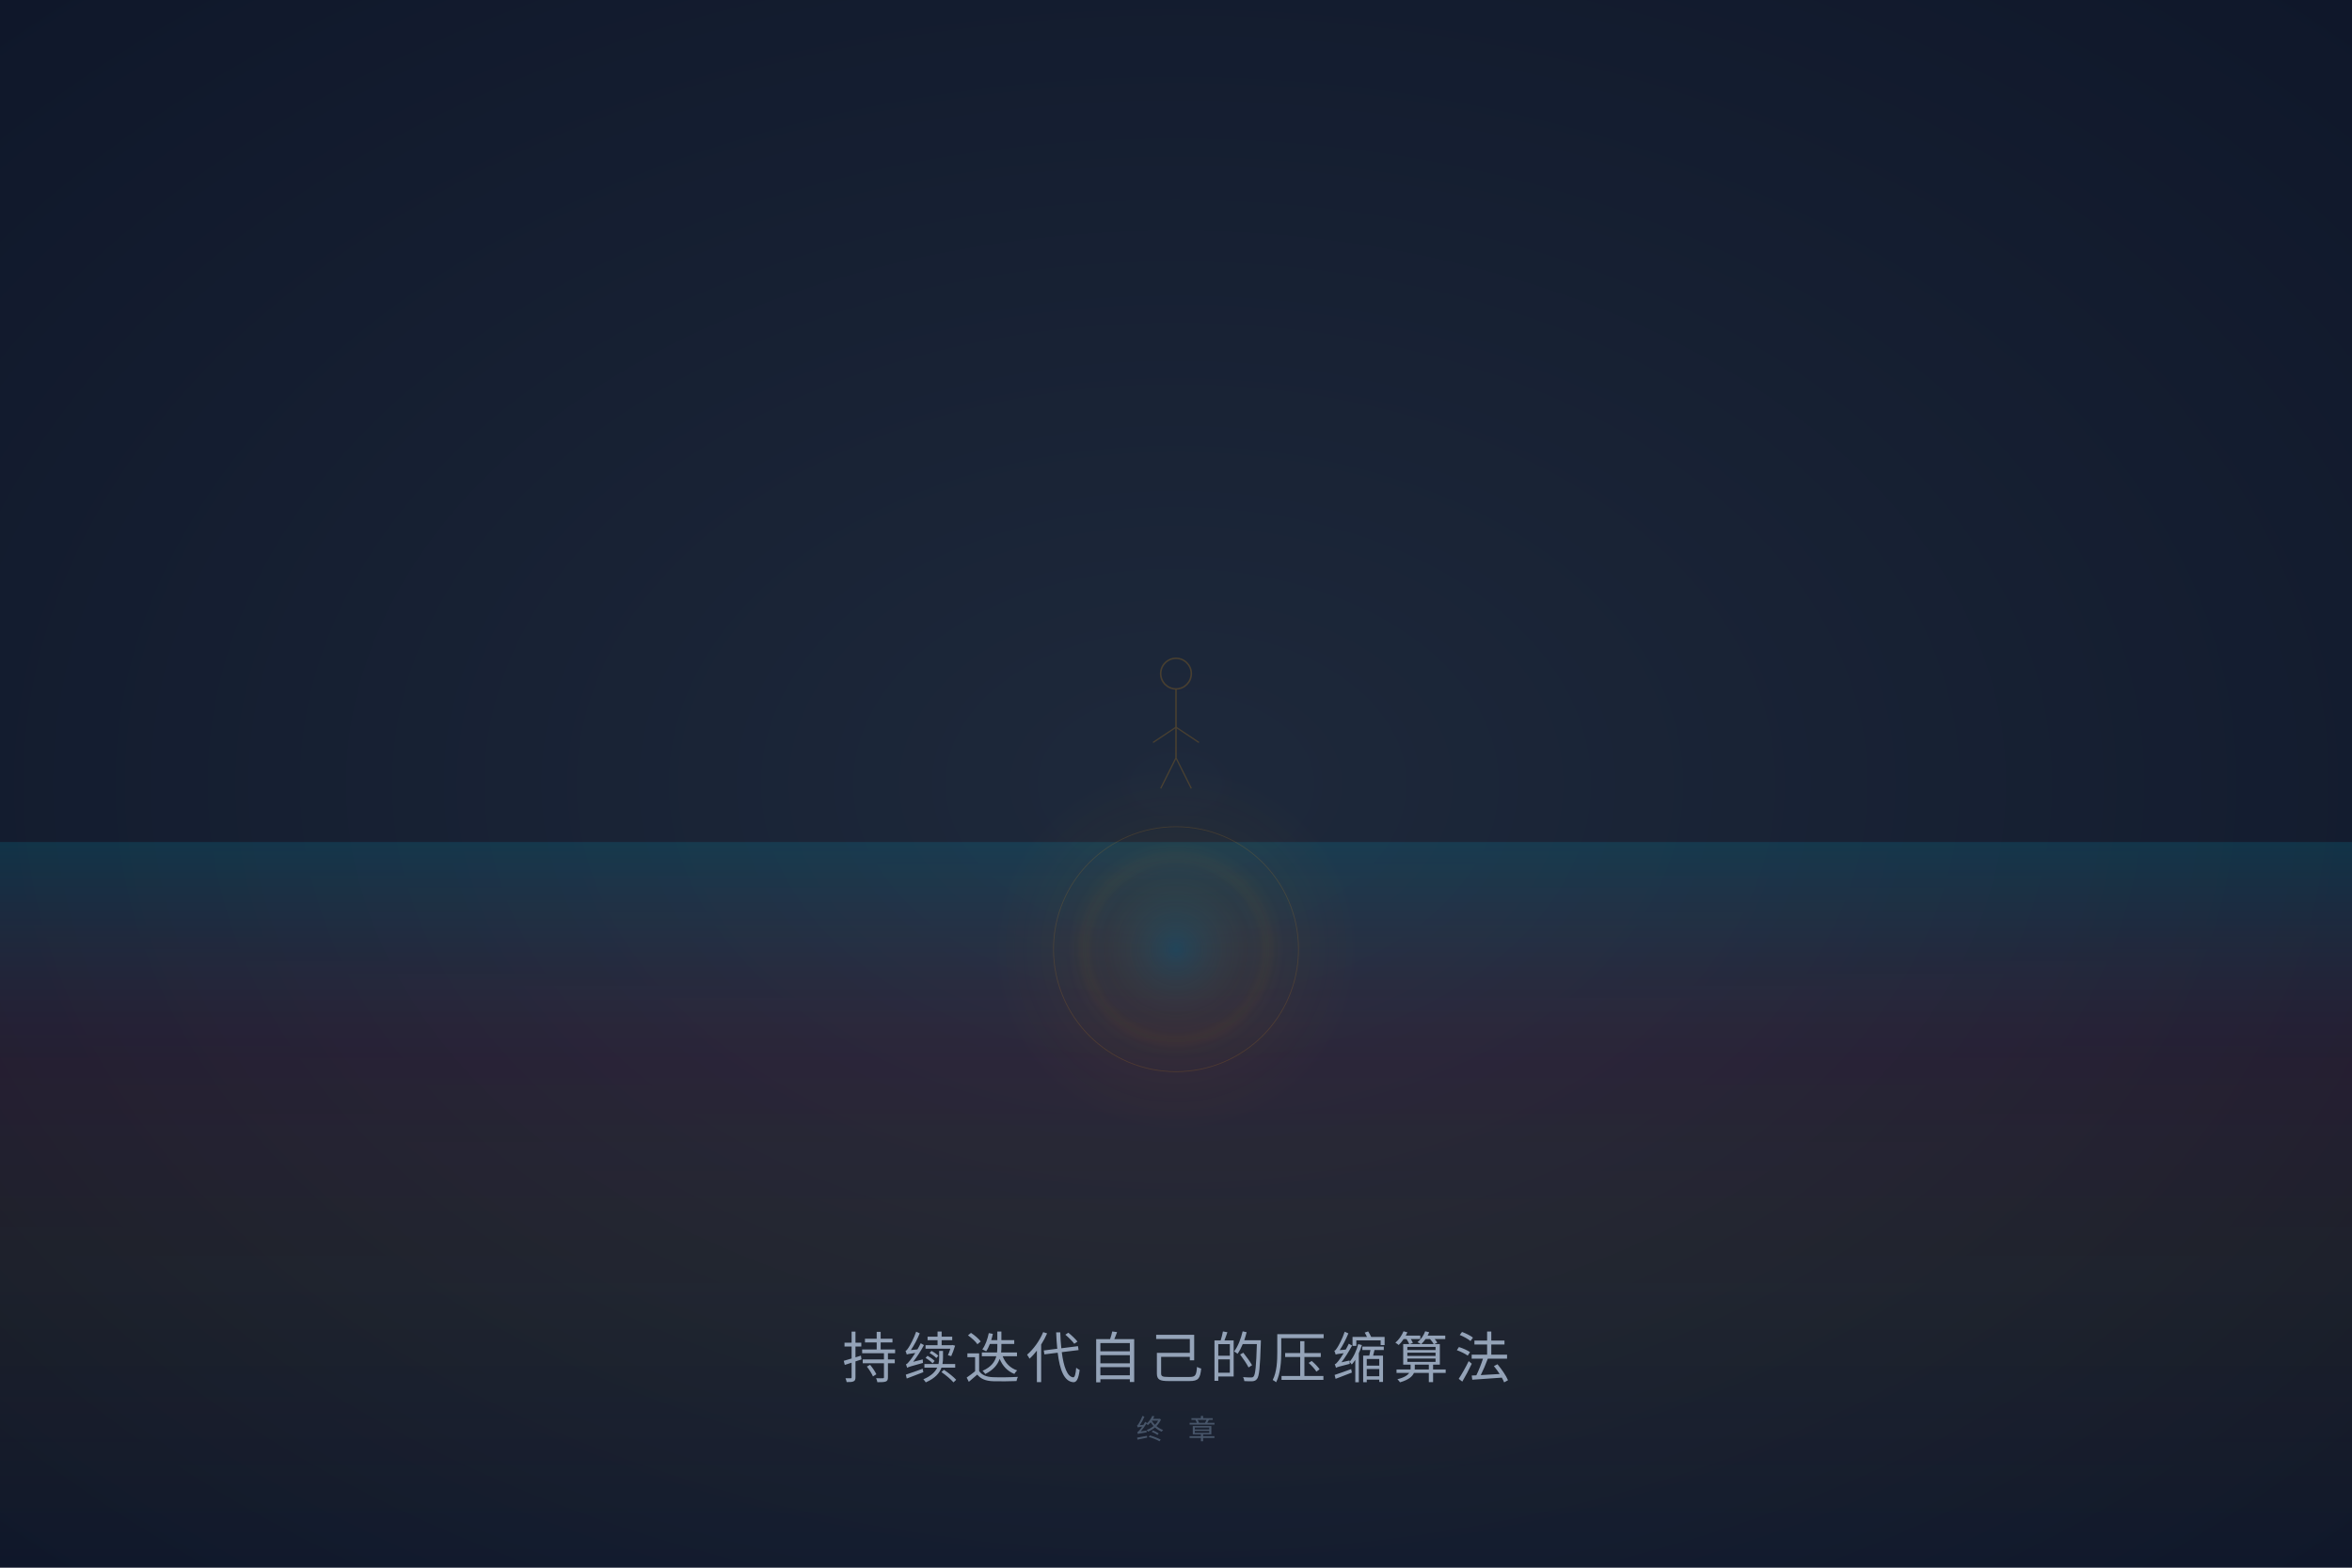
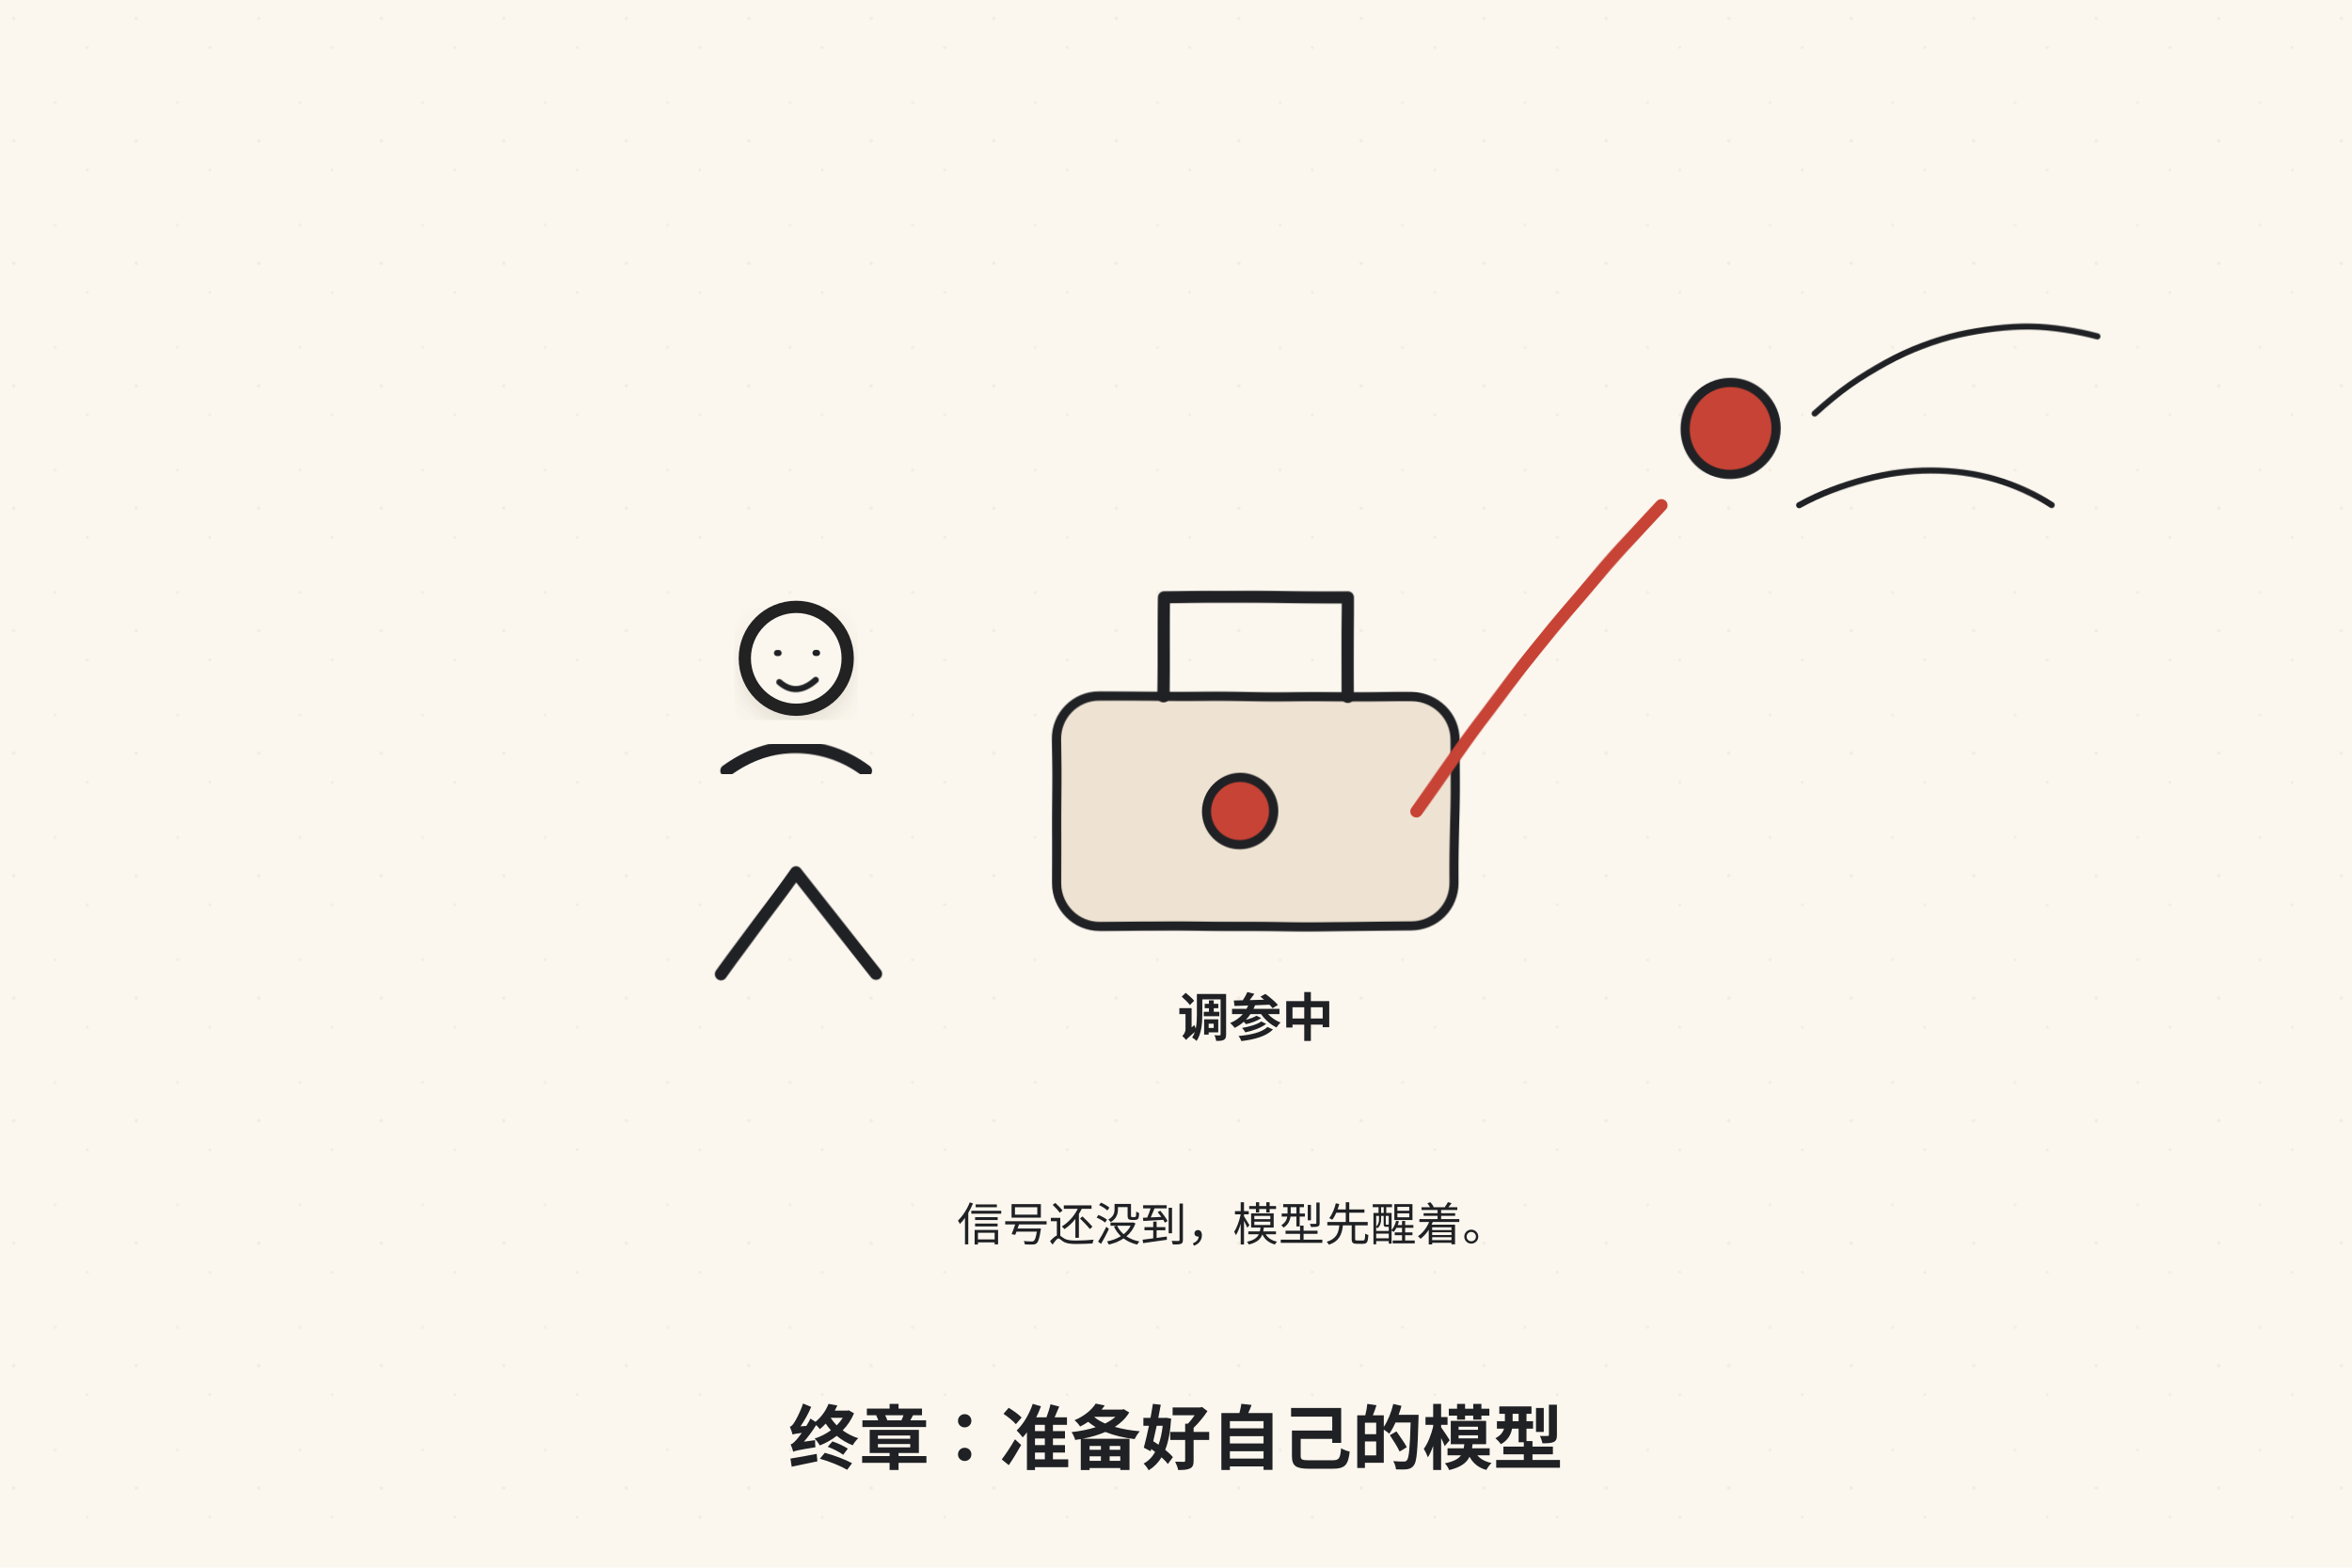
- <svg xmlns="http://www.w3.org/2000/svg" width="1536" height="1024" viewBox="0 0 1536 1024" role="img" aria-label="黎明之前">
+ <svg xmlns="http://www.w3.org/2000/svg" width="1536" height="1024" viewBox="0 0 1536 1024" role="img" aria-labelledby="title desc">
  <defs>
-     <radialGradient id="bg" cx="50%" cy="50%" r="70%">
-       <stop offset="0%" stop-color="#1e293b" />
-       <stop offset="100%" stop-color="#0f172a" />
-     </radialGradient>
-     <linearGradient id="horizon" x1="0" y1="1" x2="0" y2="0">
-       <stop offset="0%" stop-color="#f59e0b" stop-opacity="0" />
-       <stop offset="40%" stop-color="#f59e0b" stop-opacity="0.05" />
-       <stop offset="70%" stop-color="#f43f5e" stop-opacity="0.08" />
-       <stop offset="100%" stop-color="#06b6d4" stop-opacity="0.15" />
-     </linearGradient>
-     <radialGradient id="sunGlow" cx="50%" cy="50%" r="50%">
-       <stop offset="0%" stop-color="#06b6d4" stop-opacity="0.15" />
-       <stop offset="40%" stop-color="#f59e0b" stop-opacity="0.05" />
-       <stop offset="100%" stop-color="#f59e0b" stop-opacity="0" />
-     </radialGradient>
-     <filter id="glow">
-       <feGaussianBlur stdDeviation="4" />
+     <filter id="wobble">
+       <feTurbulence type="fractalNoise" baseFrequency="0.012" numOctaves="2" seed="7" />
+       <feDisplacementMap in="SourceGraphic" scale="1.8" />
    </filter>
+     <filter id="softShadow">
+       <feDropShadow dx="0" dy="7" stdDeviation="7" flood-color="#6b5a44" flood-opacity="0.15" />
+     </filter>
+     <pattern id="paperGrain" width="80" height="80" patternUnits="userSpaceOnUse">
+       <circle cx="9" cy="12" r="1.2" fill="#dccdb8" opacity=".25" />
+       <circle cx="57" cy="31" r="1" fill="#dccdb8" opacity=".25" />
+       <circle cx="36" cy="67" r="1.1" fill="#dccdb8" opacity=".22" />
+     </pattern>
+     <style>.ink{fill:none;stroke:#202124;stroke-width:8;stroke-linecap:round;stroke-linejoin:round;filter:url(#wobble)}.thin{fill:none;stroke:#202124;stroke-width:4;stroke-linecap:round;stroke-linejoin:round;filter:url(#wobble)}.red{fill:none;stroke:#c74335;stroke-width:8;stroke-linecap:round;stroke-linejoin:round;filter:url(#wobble)}.fillPaper{fill:#fbf7ef;stroke:#202124;stroke-width:8;stroke-linecap:round;stroke-linejoin:round;filter:url(#softShadow)}.wash{fill:#eee3d3;stroke:#202124;stroke-width:6;stroke-linecap:round;stroke-linejoin:round;filter:url(#wobble)}.redFill{fill:#c74335;stroke:#202124;stroke-width:6;stroke-linecap:round;stroke-linejoin:round;filter:url(#wobble)}.blueFill{fill:#3e6f8f;stroke:#202124;stroke-width:6;stroke-linecap:round;stroke-linejoin:round;filter:url(#wobble)}.greenFill{fill:#5f7f53;stroke:#202124;stroke-width:6;stroke-linecap:round;stroke-linejoin:round;filter:url(#wobble)}.goldFill{fill:#b88a36;stroke:#202124;stroke-width:6;stroke-linecap:round;stroke-linejoin:round;filter:url(#wobble)}text{font-family:Arial,'Microsoft YaHei',sans-serif;fill:#202124;dominant-baseline:middle}.caption{font-size:30px}.small{font-size:24px}.label{font-size:34px;font-weight:700}.title{font-size:46px;font-weight:700}</style>
  </defs>
-   <rect width="1536" height="1024" fill="url(#bg)" />
-   <rect x="0" y="550" width="1536" height="474" fill="url(#horizon)" />
-   <circle cx="768" cy="620" r="120" fill="url(#sunGlow)" />
-   <circle cx="768" cy="620" r="60" fill="none" stroke="#f59e0b" stroke-width="1" opacity="0.3" filter="url(#glow)" />
-   <circle cx="768" cy="620" r="80" fill="none" stroke="#f59e0b" stroke-width="0.5" opacity="0.15" />
-   <line x1="400" y1="550" x2="1136" y2="550" stroke="#f59e0b" stroke-width="0.5" opacity="0.3" filter="url(#glow)" />
-   <g transform="translate(768, 480)" opacity="0.2">
-     <circle cx="0" cy="-40" r="10" fill="none" stroke="#f59e0b" stroke-width="1" />
-     <line x1="0" y1="-30" x2="0" y2="15" stroke="#f59e0b" stroke-width="1" />
-     <line x1="0" y1="-5" x2="-15" y2="5" stroke="#f59e0b" stroke-width="0.8" />
-     <line x1="0" y1="-5" x2="15" y2="5" stroke="#f59e0b" stroke-width="0.8" />
-     <line x1="0" y1="15" x2="-10" y2="35" stroke="#f59e0b" stroke-width="0.8" />
-     <line x1="0" y1="15" x2="10" y2="35" stroke="#f59e0b" stroke-width="0.8" />
+   <rect width="1536" height="1024" fill="#fbf7ef" />
+   <rect width="1536" height="1024" fill="url(#paperGrain)" />
+   <g>
+     <circle class="fillPaper" cx="520" cy="430" r="33.6" />
+     <path class="thin" d="M507.4 426.5 h1 M532.6 426.5 h1 M508.8 445.4 Q520 455.2 532.6 444" />
+     <path class="ink" d="M520 465 v105" />
+     <path class="ink" d="M474.5 503.5 C502.5 482.5 537.5 482.5 565.5 503.5" />
+     <path class="ink" d="M520 570 l-49 66.5 M520 570 l52.5 66.5" />
+     <rect class="wash" x="690" y="455" width="260" height="150" rx="28" />
+     <path class="ink" d="M760 455 v-65 h120 v65" />
+     <circle class="redFill" cx="810" cy="530" r="22" />
+     <path class="thin" d="M735 530 h150" />
+     <text x="820" y="665" class="label" text-anchor="middle">调参中</text>
+     <circle class="redFill" cx="1130" cy="280" r="30" />
+     <path class="red" d="M1085 330 C1015 405 965 470 925 530" />
+     <path class="thin" d="M1185 270 C1245 215 1315 205 1370 220" />
+     <path class="thin" d="M1175 330 C1230 300 1295 300 1340 330" />
+     <text x="805" y="800" class="caption" text-anchor="middle">信号还没到，模型先醒着。</text>
  </g>
-   <text x="768" y="900" text-anchor="middle" font-family="'Noto Serif SC', 'Songti SC', serif" font-size="36" fill="#94a3b8" letter-spacing="4">持续迭代自己的压缩算法</text>
-   <text x="768" y="940" text-anchor="middle" font-family="'Noto Serif SC', 'Songti SC', serif" font-size="18" fill="#475569" letter-spacing="6">终 章</text>
+   <text x="768" y="940" class="title" text-anchor="middle">终章：准备好自己的模型</text>
</svg>
